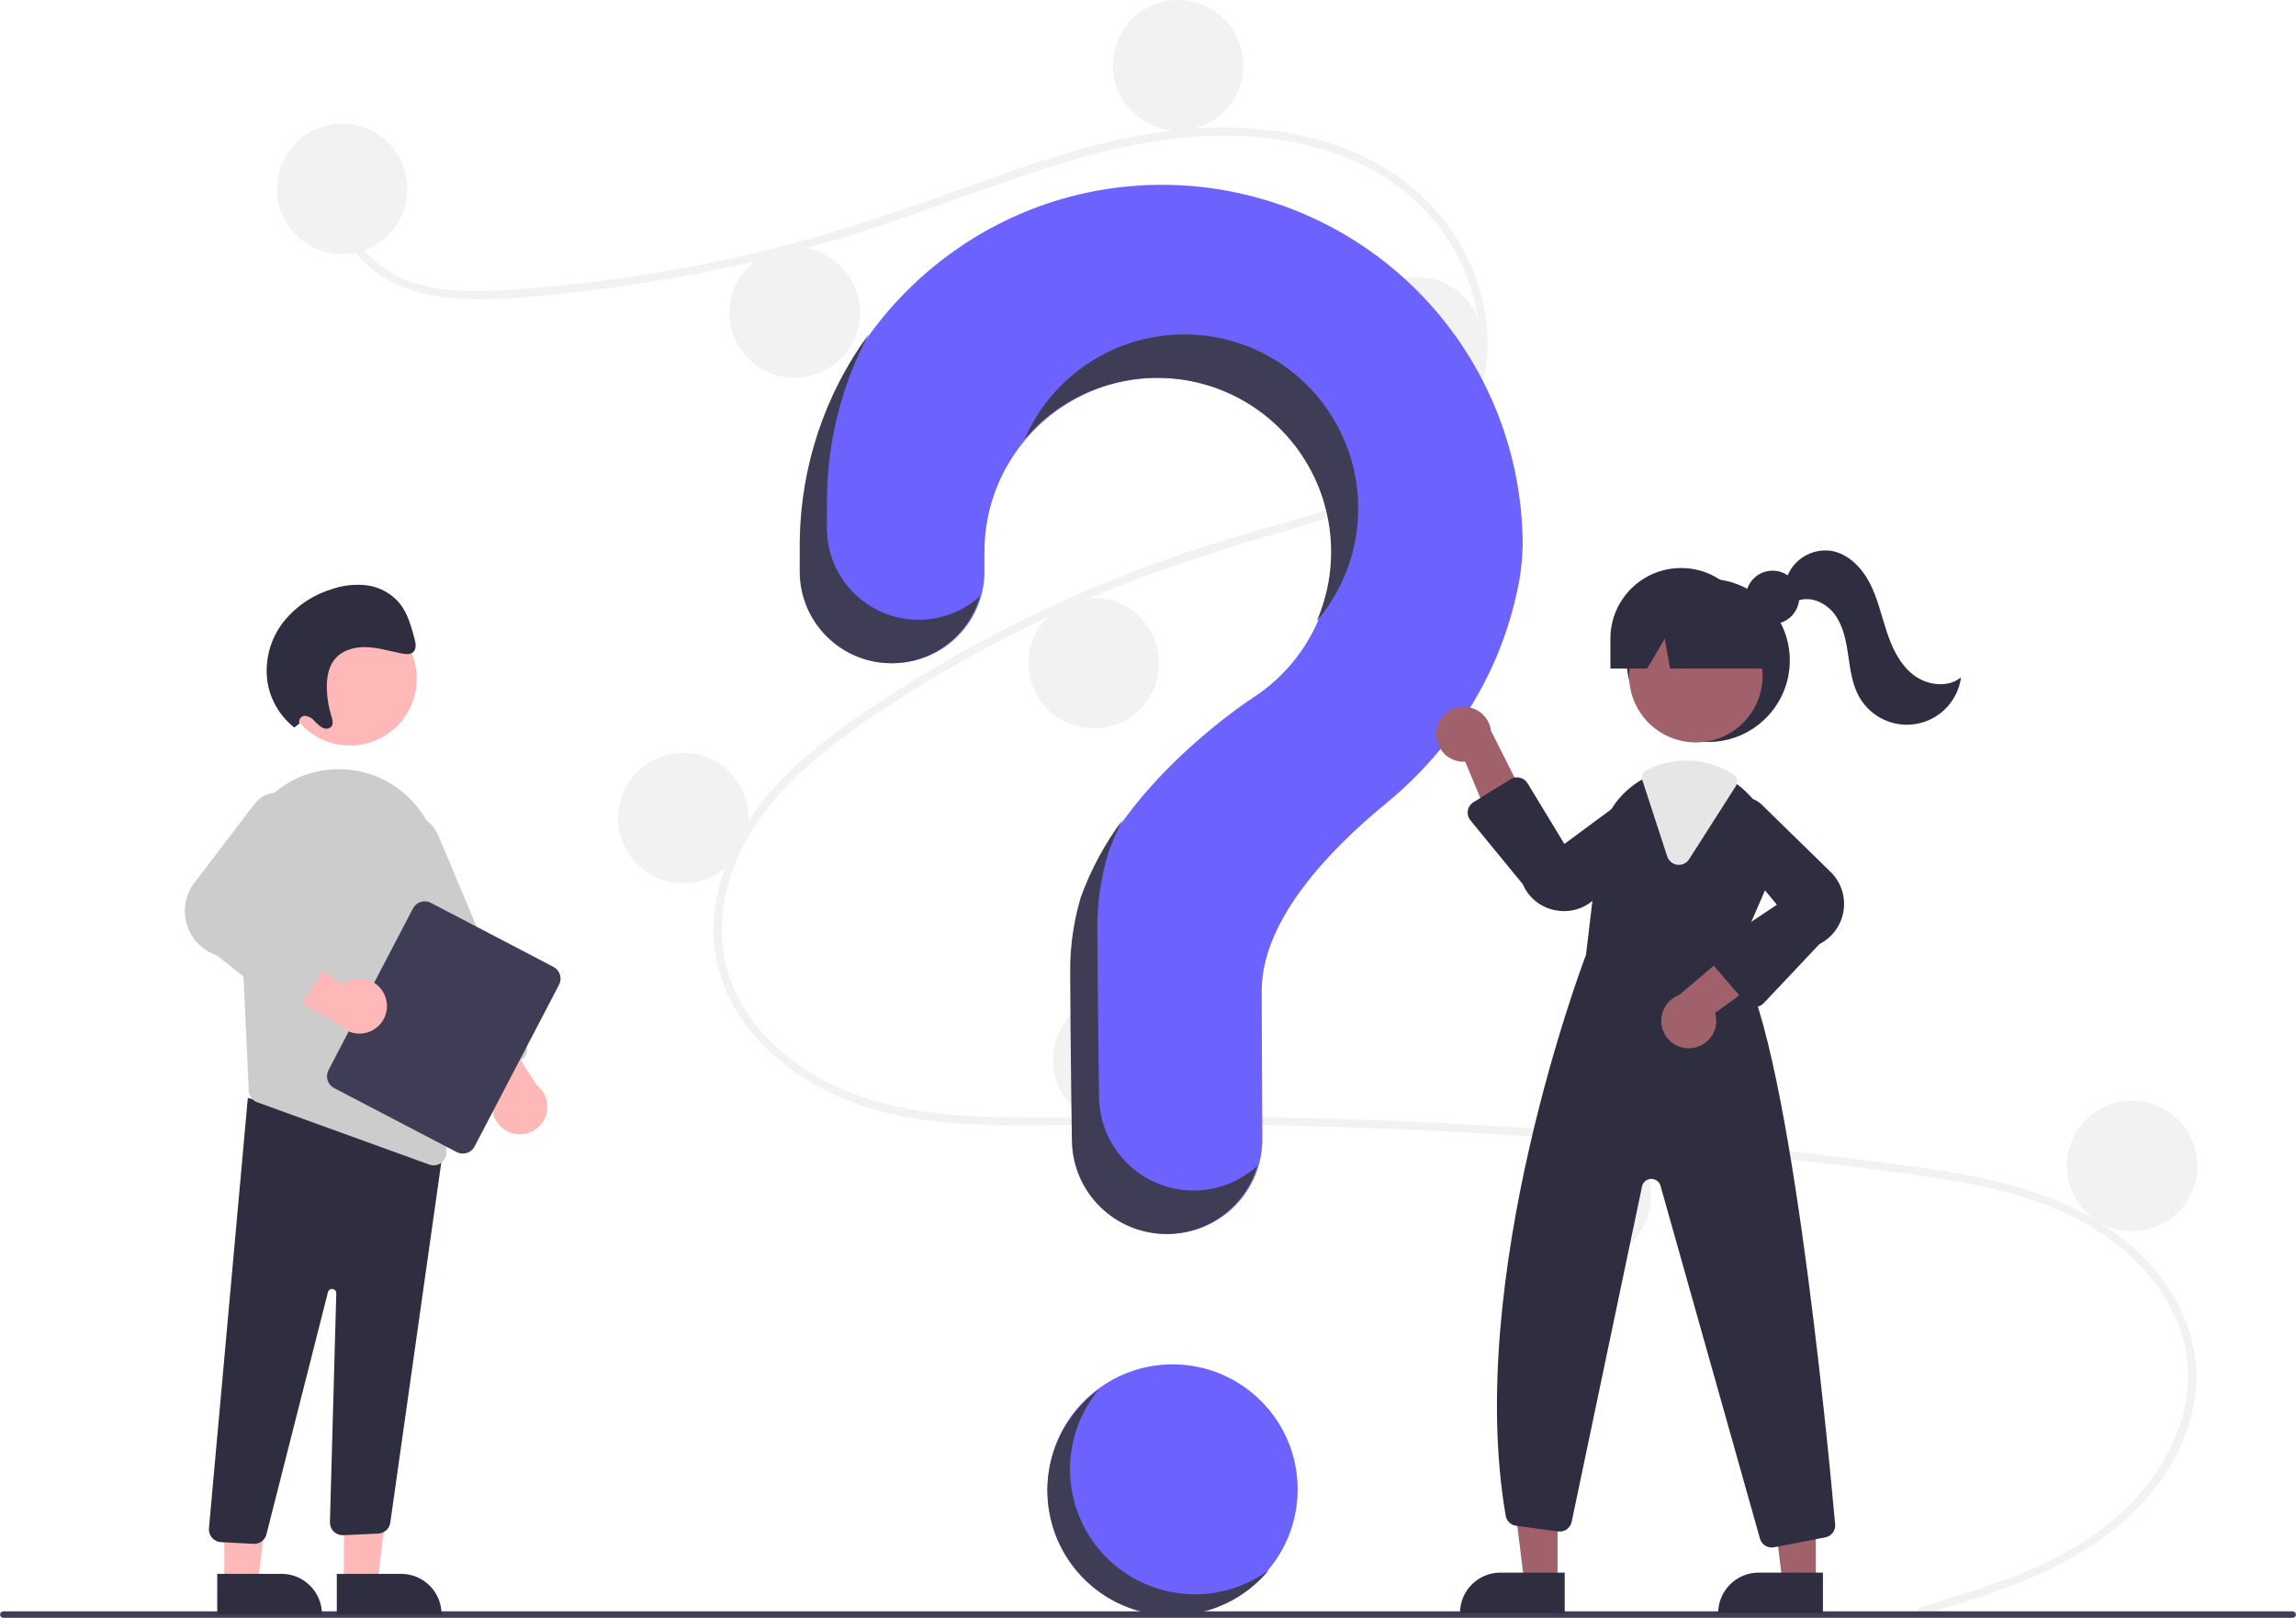
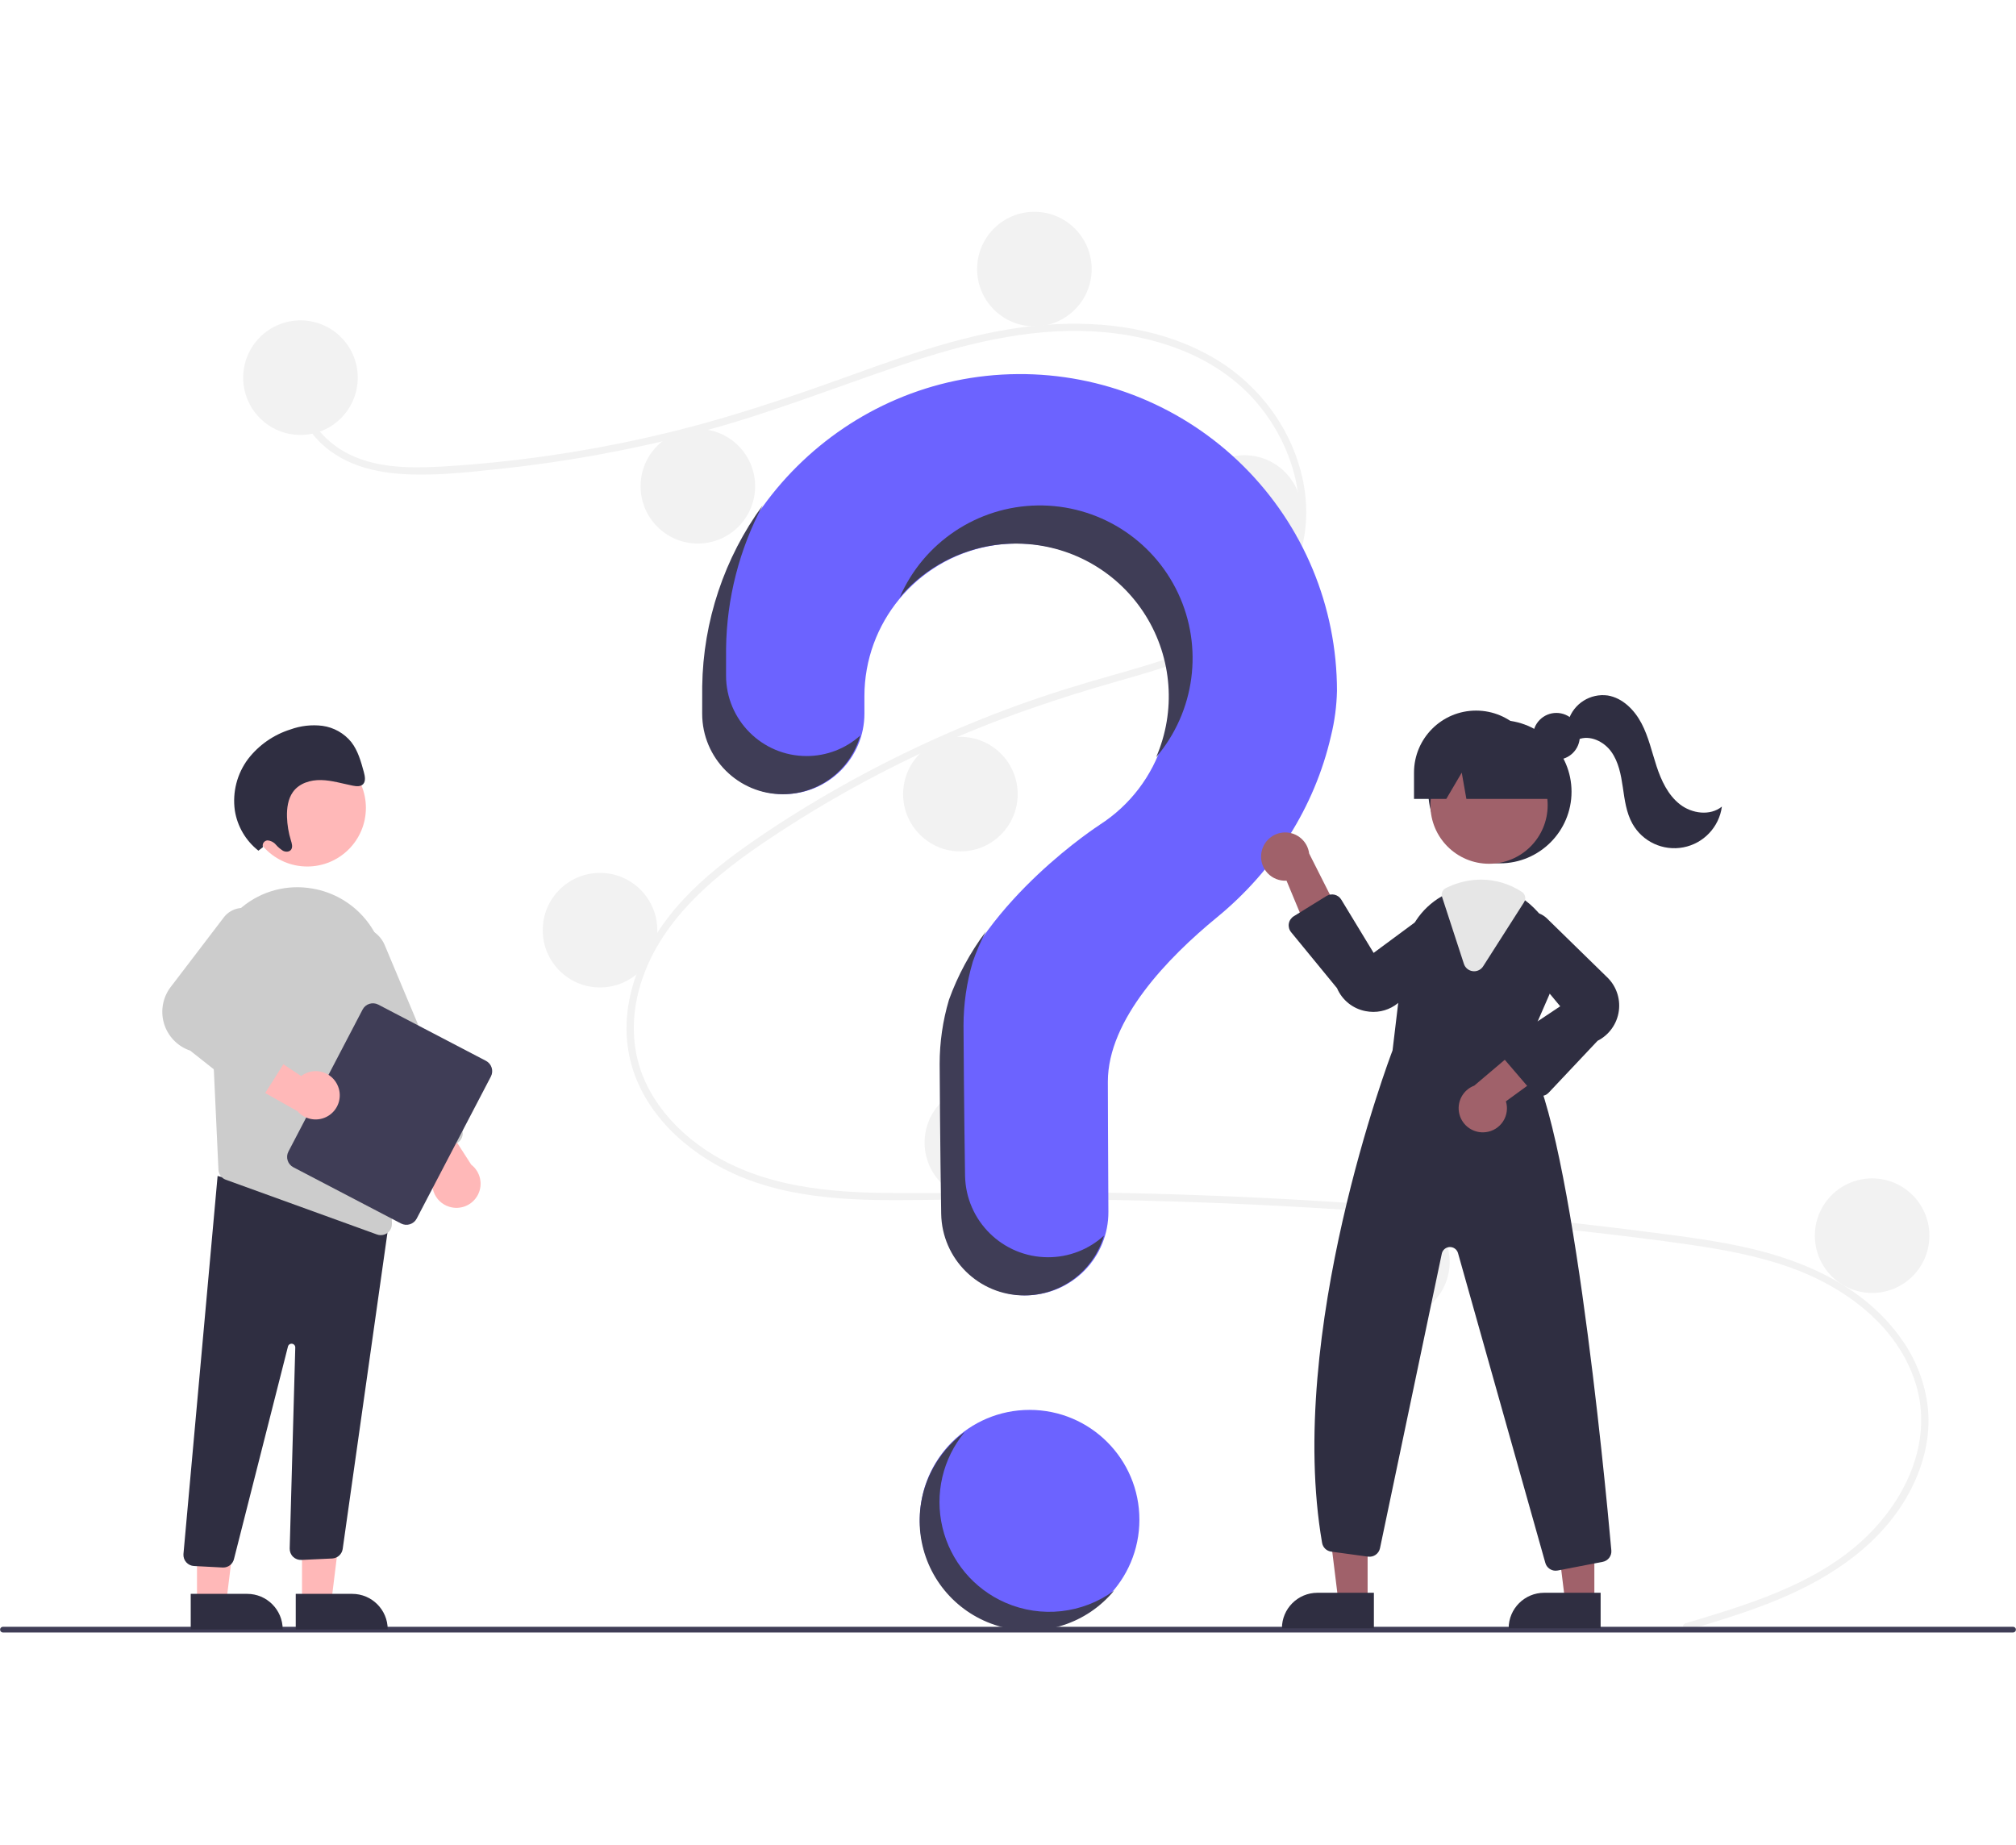
- <svg xmlns="http://www.w3.org/2000/svg" data-name="Layer 1" width="844.675" height="595.262" viewBox="0 0 844.675 595.262">
+ <svg xmlns="http://www.w3.org/2000/svg" data-name="Layer 1" width="650.675" height="595.262" viewBox="0 0 844.675 595.262">
  <circle cx="431.393" cy="548" r="46" fill="#6c63ff" />
  <path d="M883.862,743.785c25.735-7.729,53.094-15.788,73.503-34.161,18.238-16.418,30.55-41.489,22.995-66.112-7.54-24.572-30.124-40.956-53.442-49.105-13.225-4.622-27.061-7.186-40.891-9.2-15.035-2.19-30.136-3.984-45.23-5.71q-91.677-10.486-184.044-12.811c-30.385-.765-60.764-.747-91.152-.306-27.139.394-55.722.384-80.899-11.151-19.578-8.97-37.348-25.289-42.803-46.734-6.297-24.755,5.318-49.964,21.98-67.892,8.783-9.45,19.047-17.404,29.636-24.717,11.487-7.934,23.375-15.306,35.521-22.188a494.634,494.634,0,0,1,74.767-34.468c12.746-4.634,25.68-8.633,38.728-12.321,11.017-3.115,22.068-6.234,32.716-10.477,20.583-8.204,40.161-22.1,45.395-44.881,4.96-21.591-3.403-45.031-18.065-61.071-16.963-18.557-42.539-26.692-67.06-28.008-27.528-1.478-54.422,5.412-80.297,14.156-27.597,9.326-54.599,20.049-82.778,27.603a556.958,556.958,0,0,1-85.196,15.837c-14.082,1.5-28.59,3.193-42.756,2.045-11.872-.962-23.684-4.454-32.434-12.88-7.503-7.225-11.972-17.154-10.435-27.632.279-1.903,3.17-1.094,2.893.798-1.87,12.755,6.8,24.509,17.484,30.529,12.348,6.958,27.374,6.968,41.122,6.172a537.825,537.825,0,0,0,88.515-12.796c28.593-6.531,56.164-15.866,83.704-25.839,26.156-9.472,52.897-18.716,80.84-20.767,24.246-1.78,49.752,1.752,70.874,14.423,18.564,11.136,32.215,29.707,36.565,51.018,4.25,20.825-1.636,41.785-17.4,56.317-16.321,15.046-38.701,21.479-59.557,27.404-26.452,7.514-52.337,16.298-77.392,27.703a485.824,485.824,0,0,0-72.8,40.928c-22.246,15.202-44.201,34.331-51.237,61.451-3.277,12.633-2.672,26.032,2.812,37.965,4.876,10.61,12.907,19.535,22.262,26.419,22.321,16.424,50.453,19.797,77.414,20.132,30.281.377,60.564-.645,90.855-.148q92.599,1.52,184.819,11.273,23.108,2.446,46.158,5.407c13.822,1.776,27.69,3.541,41.278,6.695,24.162,5.608,47.674,16.392,62.692,36.878a61.319,61.319,0,0,1,11.947,30.446c1.051,11.524-1.77,23.069-6.98,33.321-11.532,22.69-33.134,37.123-56.073,46.605-12.287,5.079-25.032,8.926-37.752,12.746-1.853.557-2.645-2.338-.798-2.893Z" transform="translate(-177.6623 -152.3692)" fill="#f2f2f2" />
  <circle cx="125.893" cy="69.5" r="24" fill="#f2f2f2" />
  <circle cx="292.393" cy="115" r="24" fill="#f2f2f2" />
  <circle cx="433.393" cy="24" r="24" fill="#f2f2f2" />
  <circle cx="521.393" cy="126" r="24" fill="#f2f2f2" />
  <circle cx="402.393" cy="244" r="24" fill="#f2f2f2" />
  <circle cx="251.393" cy="301" r="24" fill="#f2f2f2" />
  <circle cx="411.393" cy="390" r="24" fill="#f2f2f2" />
  <circle cx="583.393" cy="440" r="24" fill="#f2f2f2" />
  <circle cx="784.393" cy="429" r="24" fill="#f2f2f2" />
  <path d="M604.128,220.373c-71.892.508-130.756,58.93-131.777,130.816-.009.664-.014,5.33-.013,11.434a33.748,33.748,0,0,0,33.744,33.746h0a33.769,33.769,0,0,0,33.761-33.798c-.003-4.152-.006-7.026-.006-7.202a64,64,0,1,1,98.52,53.879l.012.014s-48.028,30.92-62.671,73.335l.012.003a94.004,94.004,0,0,0-3.874,26.768c0,3.725.219,36.321.643,62.778a34.786,34.786,0,0,0,34.79,34.222h0a34.796,34.796,0,0,0,34.794-35.011c-.147-24.229-.227-52.442-.227-54.489,0-26.045,25.125-51.995,45.764-68.917,23.766-19.487,40.868-46.043,47.737-75.999a86.762,86.762,0,0,0,2.499-18.834A132.75,132.75,0,0,0,604.128,220.373Z" transform="translate(-177.6623 -152.3692)" fill="#6c63ff" />
  <path d="M1021.147,747.631H178.853a1.191,1.191,0,0,1,0-2.381h842.294a1.191,1.191,0,0,1,0,2.381Z" transform="translate(-177.6623 -152.3692)" fill="#3f3d56" />
  <circle cx="628.449" cy="242.996" r="30" fill="#2f2e41" />
  <polygon points="573.012 582.129 560.753 582.129 554.92 534.841 573.015 534.841 573.012 582.129" fill="#a0616a" />
  <path d="M551.996,578.626h23.644a0,0,0,0,1,0,0v14.887a0,0,0,0,1,0,0H537.109a0,0,0,0,1,0,0v0A14.887,14.887,0,0,1,551.996,578.626Z" fill="#2f2e41" />
  <polygon points="668.012 582.129 655.753 582.129 649.92 534.841 668.015 534.841 668.012 582.129" fill="#a0616a" />
  <path d="M646.996,578.626h23.644a0,0,0,0,1,0,0v14.887a0,0,0,0,1,0,0H632.109a0,0,0,0,1,0,0v0A14.887,14.887,0,0,1,646.996,578.626Z" fill="#2f2e41" />
  <circle cx="623.89" cy="248.61" r="24.561" fill="#a0616a" />
  <path d="M816.191,504.775l10.99-25.25a31.383,31.383,0,0,0-6.95-35.6,31.873,31.873,0,0,0-3.07-2.67,30.935,30.935,0,0,0-18.99-6.57,32.179,32.179,0,0,0-13.4,2.98c-.36.16-.71.33-1.07.5-.69.33-1.37.69-2.03,1.06a31.678,31.678,0,0,0-15.7,23.88l-4.85,40.64c-1.22,3.19-44.74,118.39-29.52,206.34a4.467,4.467,0,0,0,3.82,3.67l15.43,2.1a4.497,4.497,0,0,0,5.01-3.53l25.89-123.41a3.503,3.503,0,0,1,6.8-.23l36.58,129.78a4.471,4.471,0,0,0,4.31,3.28,5.122,5.122,0,0,0,.87-.08l18.85-3.63a4.471,4.471,0,0,0,3.63-4.81C850.021,682.335,835.301,527.605,816.191,504.775Z" transform="translate(-177.6623 -152.3692)" fill="#2f2e41" />
  <path d="M706.102,421.419A10.056,10.056,0,0,0,716.696,432.623l13.729,32.992,10.385-15.394-14.629-28.97a10.11,10.11,0,0,0-20.079.169Z" transform="translate(-177.6623 -152.3692)" fill="#a0616a" />
  <path d="M800.19,537.996a10.056,10.056,0,0,0,8.427-12.913l28.885-21.038-17.39-6.512-24.764,20.977a10.11,10.11,0,0,0,4.842,19.487Z" transform="translate(-177.6623 -152.3692)" fill="#a0616a" />
  <path d="M753.102,487.61a17.057,17.057,0,0,1-3.298-.325,16.305,16.305,0,0,1-11.948-9.616l-19.234-23.453a4.501,4.501,0,0,1,1.111-6.681l13.684-8.471a4.5,4.5,0,0,1,6.215,1.49l13.556,22.334L779.15,443.702A9.721,9.721,0,0,1,790.46,459.264l-25.912,23.637A16.253,16.253,0,0,1,753.102,487.61Z" transform="translate(-177.6623 -152.3692)" fill="#2f2e41" />
  <path d="M823.252,522.883c-.035,0-.071,0-.106-.001a4.508,4.508,0,0,1-3.311-1.57l-12.166-14.193a4.5,4.5,0,0,1,.92-6.673l22.781-15.188-20.638-24.812a9.721,9.721,0,0,1,14.887-12.183l25.084,24.513a16.525,16.525,0,0,1-3.675,26.94l-20.501,21.754A4.507,4.507,0,0,1,823.252,522.883Z" transform="translate(-177.6623 -152.3692)" fill="#2f2e41" />
  <path d="M795.307,470.584a4.632,4.632,0,0,1-.584-.037,4.461,4.461,0,0,1-3.71-3.069l-9.142-28.029a3.083,3.083,0,0,1,1.594-3.725l.297-.14c.269-.128.535-.254.807-.375a32.574,32.574,0,0,1,13.603-3.023,31.327,31.327,0,0,1,17.161,5.157,3.13,3.13,0,0,1,.901,4.294L799.084,468.504A4.455,4.455,0,0,1,795.307,470.584Z" transform="translate(-177.6623 -152.3692)" fill="#e6e6e6" />
  <circle cx="652.101" cy="219.786" r="9.817" fill="#2f2e41" />
  <path d="M796.111,361.365h0a26,26,0,0,0-26,26v11h13.529l6.471-11,1.941,11h41.059l-11-11A26,26,0,0,0,796.111,361.365Z" transform="translate(-177.6623 -152.3692)" fill="#2f2e41" />
  <path d="M834.809,365.431a15.15,15.15,0,0,1,16.481-10.396c6.256,1.046,11.202,6.075,14.149,11.691s4.308,11.903,6.289,17.928,4.791,12.084,9.793,15.984,12.677,4.958,17.59.946a20.118,20.118,0,0,1-37.477,7.181c-2.592-4.612-3.261-10.017-4.03-15.251s-1.767-10.65-4.862-14.94-8.888-7.093-13.804-5.139Z" transform="translate(-177.6623 -152.3692)" fill="#2f2e41" />
  <path d="M515.609,380.408h0a33.748,33.748,0,0,1-33.744-33.746c-0-6.104.004-10.771.013-11.434a131.507,131.507,0,0,1,15.359-59.909,131.803,131.803,0,0,0-25.359,75.909c-.009.664-.014,5.33-.013,11.434a33.748,33.748,0,0,0,33.744,33.746h0A33.773,33.773,0,0,0,538.097,371.817,33.622,33.622,0,0,1,515.609,380.408Z" transform="translate(-177.6623 -152.3692)" fill="#3f3d56" />
  <path d="M606.415,291.478a64.004,64.004,0,0,1,55.659,89.413,63.997,63.997,0,1,0-107.426-66.985A63.871,63.871,0,0,1,606.415,291.478Z" transform="translate(-177.6623 -152.3692)" fill="#3f3d56" />
  <path d="M616.797,590.408h0a34.787,34.787,0,0,1-34.79-34.222c-.423-26.456-.643-59.052-.643-62.778a94.004,94.004,0,0,1,3.874-26.768l-.012-.003a95.069,95.069,0,0,1,5.494-12.701,110.047,110.047,0,0,0-15.494,28.701l.012.003a94.004,94.004,0,0,0-3.874,26.768c0,3.725.219,36.321.643,62.778a34.787,34.787,0,0,0,34.79,34.222h0a34.803,34.803,0,0,0,33.402-25.048A34.66,34.66,0,0,1,616.797,590.408Z" transform="translate(-177.6623 -152.3692)" fill="#3f3d56" />
  <polygon points="126.541 582.585 138.8 582.584 144.633 535.296 126.538 535.297 126.541 582.585" fill="#ffb8b8" />
  <path d="M301.576,731.451H340.107a0,0,0,0,1,0,0v14.887a0,0,0,0,1,0,0H316.463A14.887,14.887,0,0,1,301.576,731.451v0A0,0,0,0,1,301.576,731.451Z" transform="translate(464.0541 1325.404) rotate(179.9974)" fill="#2f2e41" />
  <polygon points="82.541 582.585 94.8 582.584 100.633 535.296 82.538 535.297 82.541 582.585" fill="#ffb8b8" />
  <path d="M257.576,731.451H296.107a0,0,0,0,1,0,0v14.887a0,0,0,0,1,0,0H272.463A14.887,14.887,0,0,1,257.576,731.451v0A0,0,0,0,1,257.576,731.451Z" transform="translate(376.0541 1325.406) rotate(179.9974)" fill="#2f2e41" />
  <path d="M270.917,720.411l-11.975-.63a4.673,4.673,0,0,1-4.419-4.967l14.313-158.466,65.911,17.786,6.35-1.732L321.239,712.686a4.696,4.696,0,0,1-4.358,3.945l-12.909.601a4.674,4.674,0,0,1-4.931-4.796l2.339-84.196a1.558,1.558,0,0,0-3.083-.36L275.739,716.692a4.646,4.646,0,0,1-4.569,3.725C271.086,720.418,271.002,720.416,270.917,720.411Z" transform="translate(-177.6623 -152.3692)" fill="#2f2e41" />
  <circle cx="128.742" cy="249.759" r="24.561" fill="#ffb8b8" />
  <path d="M265.512,474.287l2.701,58.267.976,21.199a4.642,4.642,0,0,0,3.074,4.175l63.336,22.943a4.477,4.477,0,0,0,1.6.28,4.644,4.644,0,0,0,4.664-4.788L339.266,471.597A36.93,36.93,0,0,0,308.522,435.92c-.613-.093-1.236-.187-1.859-.27a36.249,36.249,0,0,0-29.165,9.441,37.236,37.236,0,0,0-11.986,29.196Z" transform="translate(-177.6623 -152.3692)" fill="#ccc" />
  <path d="M365.855,569.245a10.064,10.064,0,0,1-5.369-15.227l-21.478-28.56,18.534-1.147,17.554,27.297a10.111,10.111,0,0,1-9.242,17.637Z" transform="translate(-177.6623 -152.3692)" fill="#ffb8b8" />
  <path d="M350.753,548.85a4.644,4.644,0,0,1-2.541-2.518L315.854,469.237a12.463,12.463,0,1,1,22.984-9.647l32.358,77.095a4.679,4.679,0,0,1-2.5,6.118l-14.365,6.029a4.642,4.642,0,0,1-3.577.017Z" transform="translate(-177.6623 -152.3692)" fill="#ccc" />
  <path d="M298.508,546.131,329.587,486.622a4.878,4.878,0,0,1,6.575-2.063l45.112,23.56a4.878,4.878,0,0,1,2.063,6.575l-31.079,59.509a4.878,4.878,0,0,1-6.575,2.063L300.571,552.706A4.878,4.878,0,0,1,298.508,546.131Z" transform="translate(-177.6623 -152.3692)" fill="#3f3d56" />
  <path d="M319.351,518.943a10.064,10.064,0,0,0-15.517-4.46l-29.778-19.754-.051,18.57L302.29,529.21a10.111,10.111,0,0,0,17.06-10.267Z" transform="translate(-177.6623 -152.3692)" fill="#ffb8b8" />
  <path d="M281.701,523.119l-24.337-19.278a17.163,17.163,0,0,1-7.823-27.135l22.097-28.96a10.096,10.096,0,0,1,17.13,10.284l-17.484,28.6,25.694,12.187a4.674,4.674,0,0,1,1.948,6.72l-10.372,16.414a4.682,4.682,0,0,1-3.167,2.111c-.026.004-.051.008-.077.012A4.696,4.696,0,0,1,281.701,523.119Z" transform="translate(-177.6623 -152.3692)" fill="#ccc" />
  <path d="M287.845,418.574a2.135,2.135,0,0,1,1.856-2.819,4.93,4.93,0,0,1,3.476,1.715,13.833,13.833,0,0,0,3.071,2.637c1.188.599,2.8.514,3.477-.628.636-1.072.2-2.508-.185-3.753a36.907,36.907,0,0,1-1.63-9.77c-.111-3.7.411-7.562,2.46-10.448,2.644-3.725,7.371-5.139,11.845-5.036s8.875,1.484,13.307,2.357c1.53.301,3.328.456,4.352-.73,1.088-1.261.688-3.301.226-5.004-1.201-4.417-2.475-8.985-5.265-12.552a18.898,18.898,0,0,0-12.061-6.79,28.938,28.938,0,0,0-13.462,1.528,36.096,36.096,0,0,0-17.683,12.319,29.236,29.236,0,0,0-5.578,21.6,26.667,26.667,0,0,0,9.886,16.855Z" transform="translate(-177.6623 -152.3692)" fill="#2f2e41" />
  <path d="M598.92,735.149a45.994,45.994,0,0,1-17.07-71.489,45.997,45.997,0,1,0,62.569,66.464A45.969,45.969,0,0,1,598.92,735.149Z" transform="translate(-177.6623 -152.3692)" fill="#3f3d56" />
</svg>
